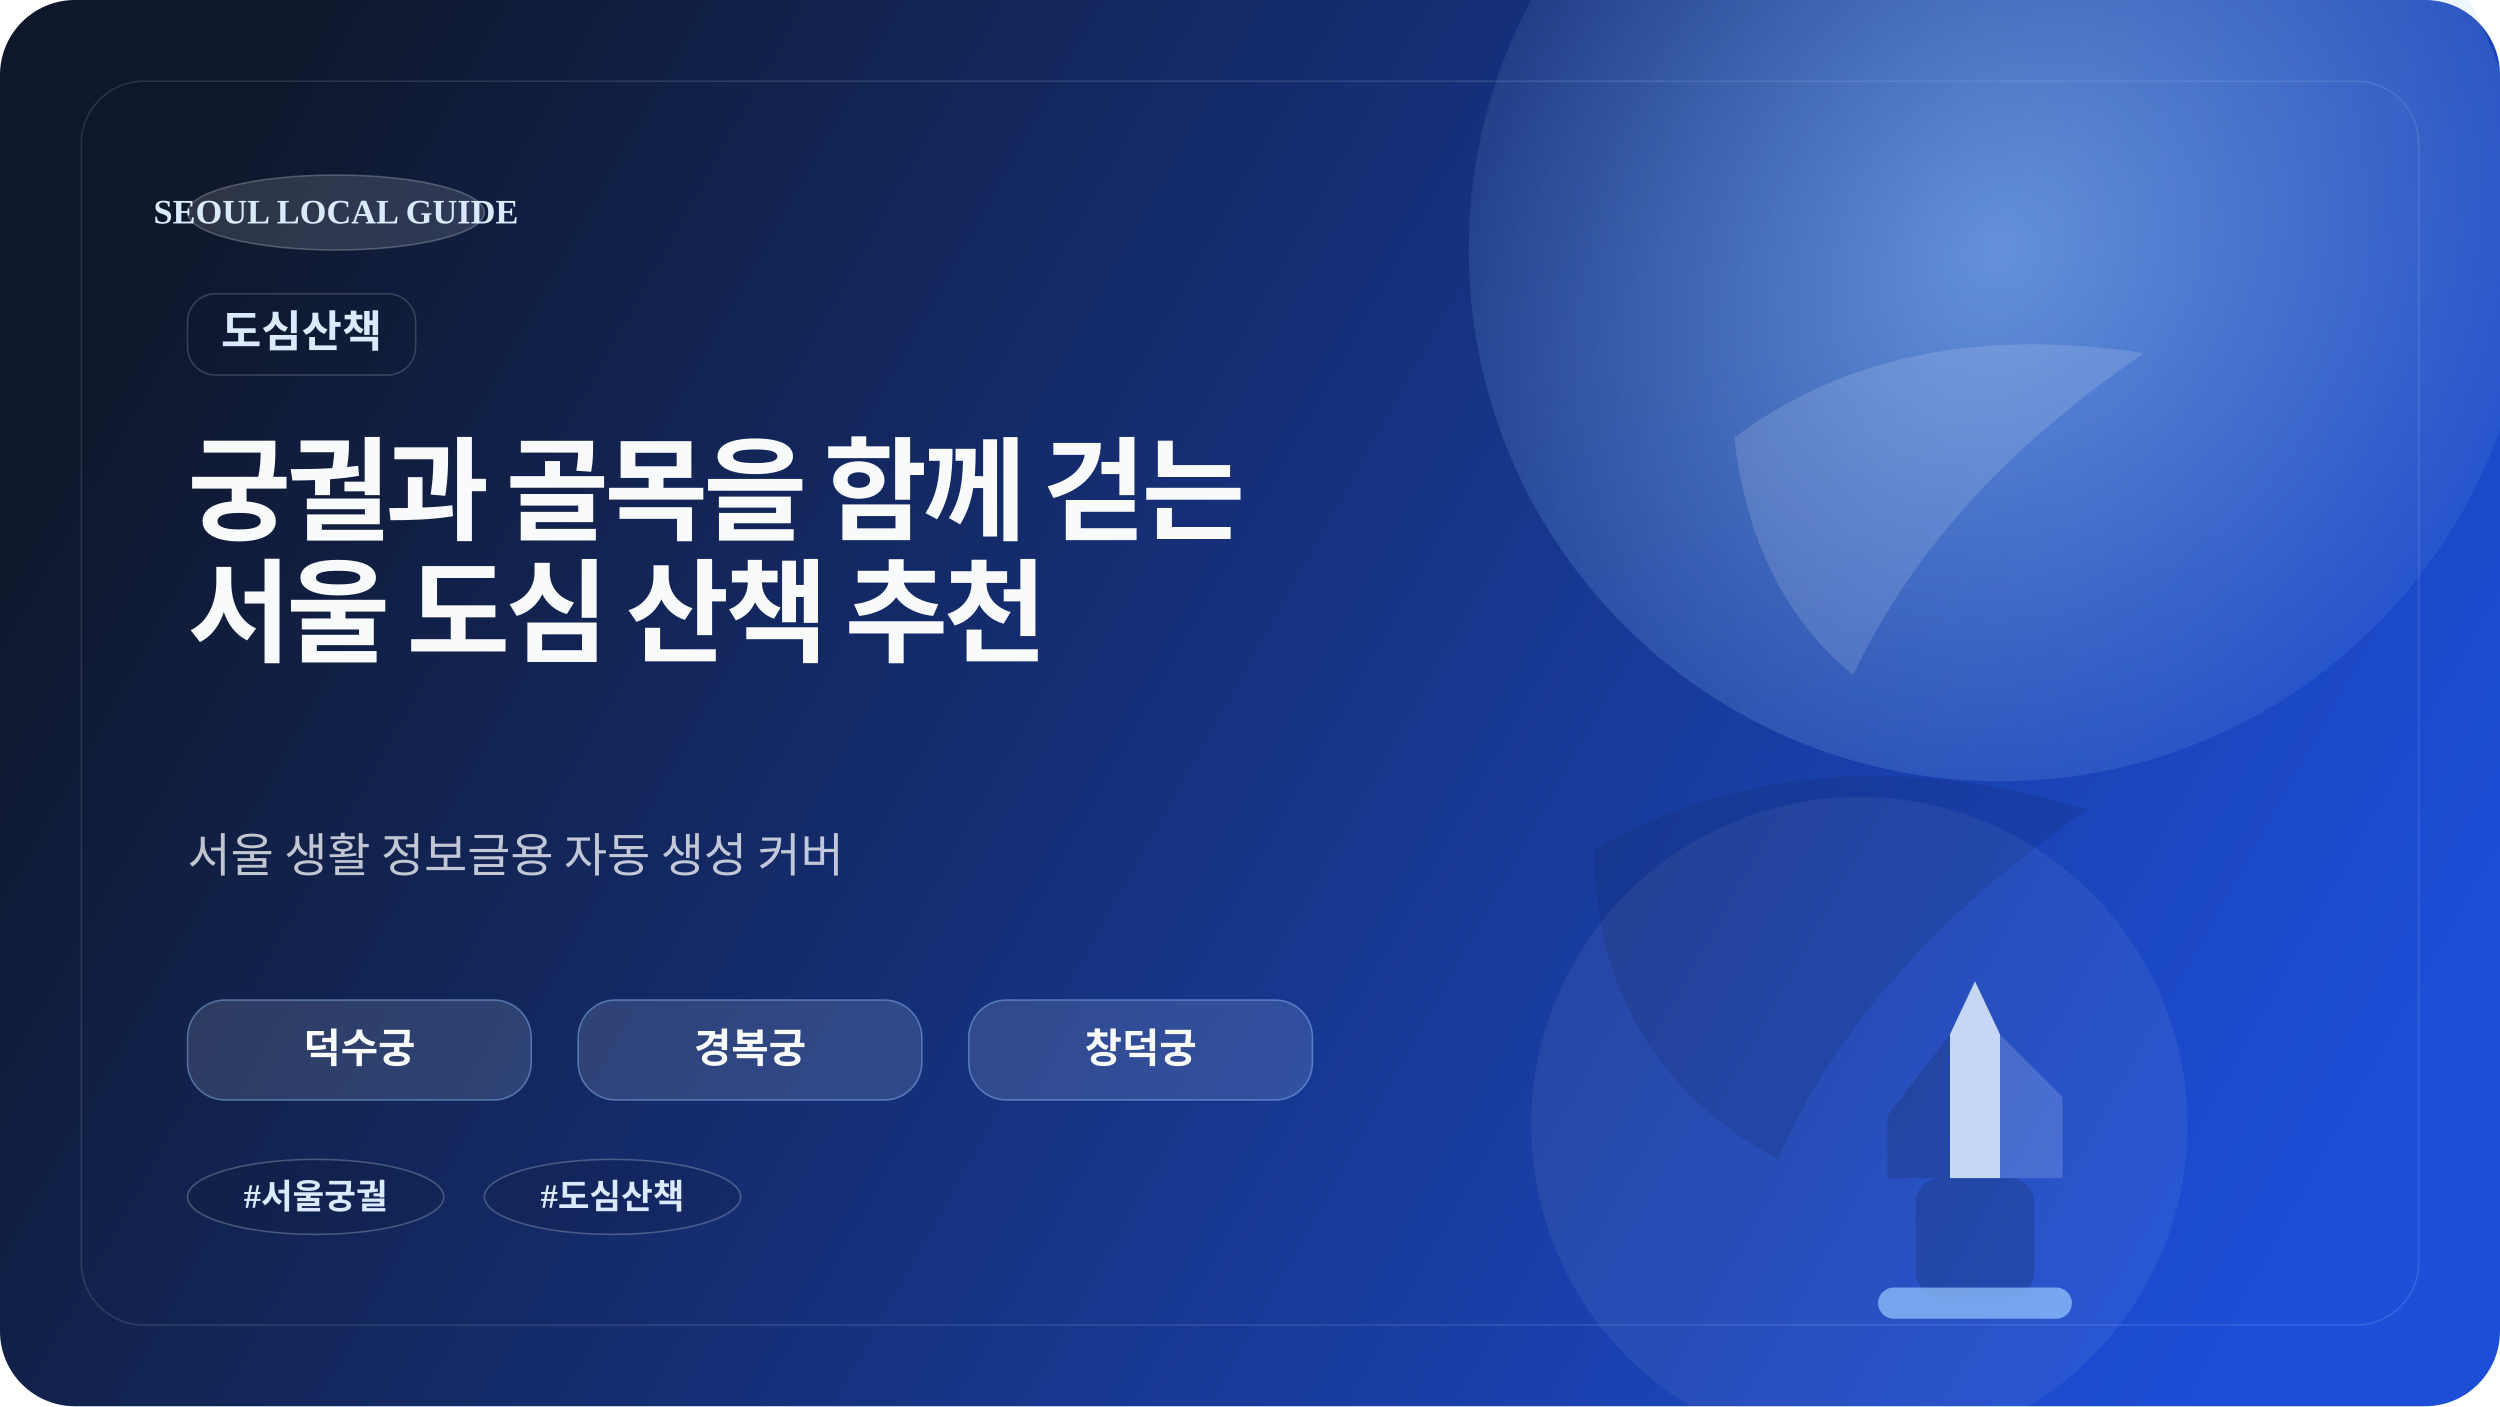
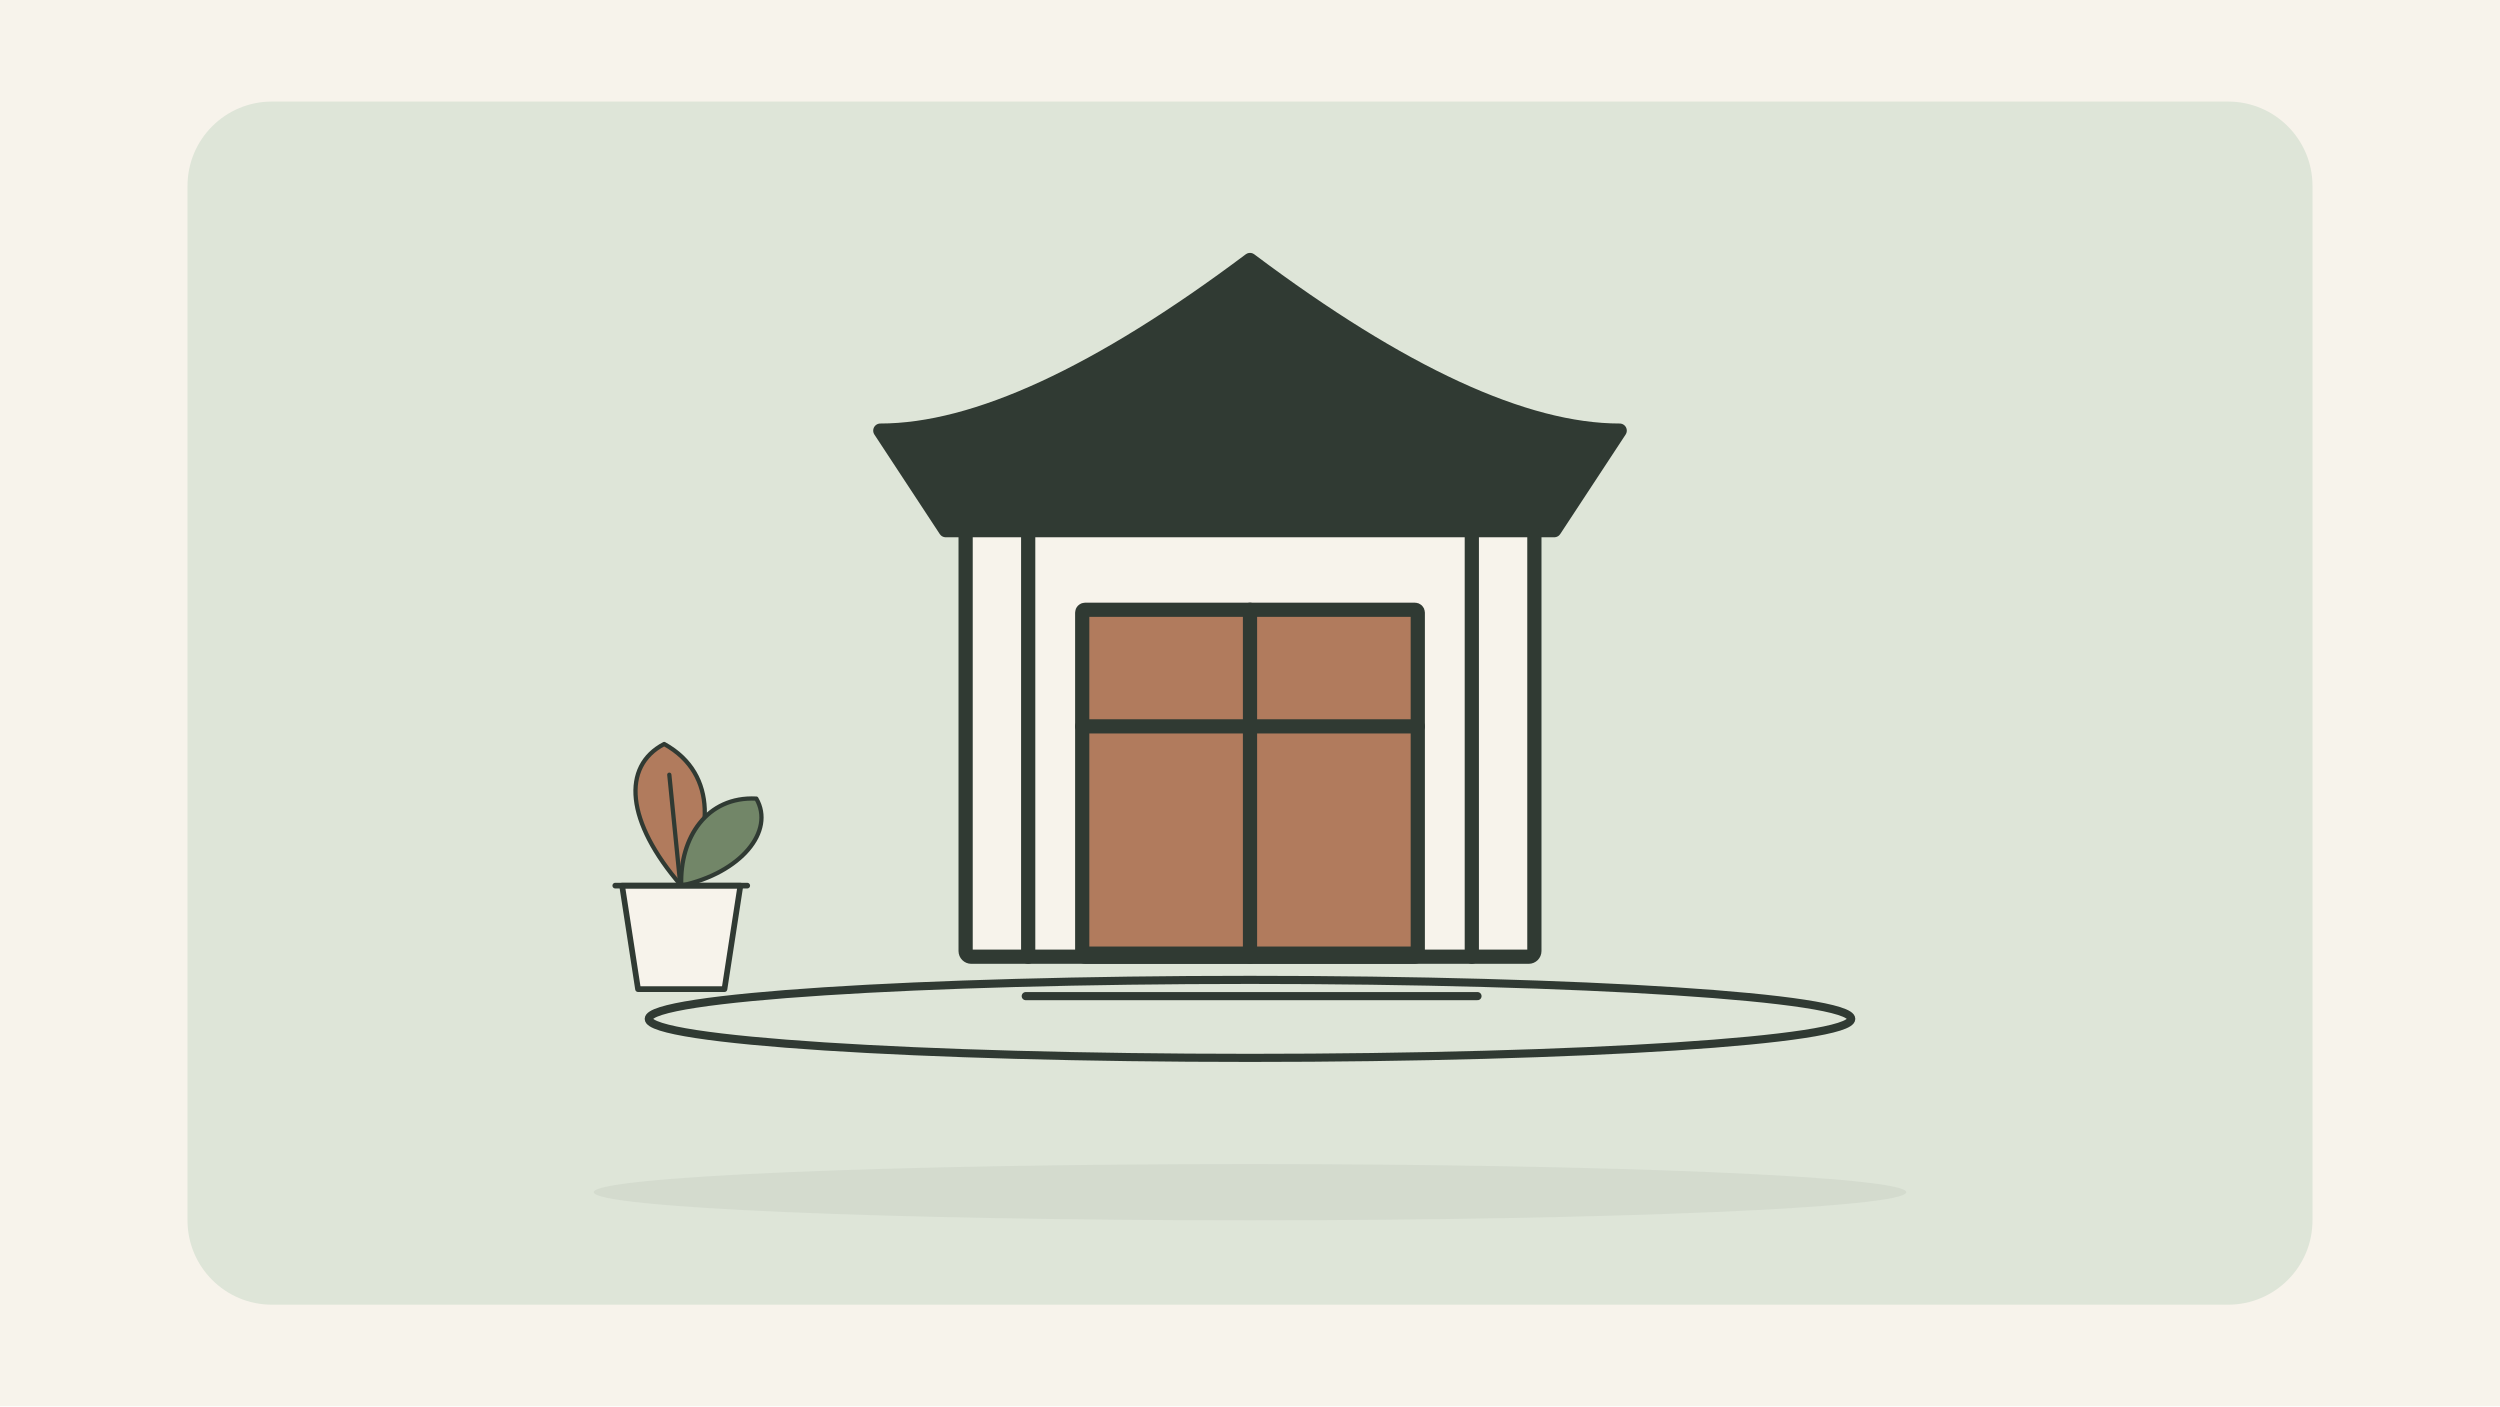
- <svg xmlns="http://www.w3.org/2000/svg" width="1600" height="900" viewBox="0 0 1600 900" fill="none" role="img" aria-labelledby="cover-title cover-desc">
-   <defs>
-     <linearGradient id="bg-gradient" x1="140" y1="80" x2="1460" y2="820" gradientUnits="userSpaceOnUse">
-       <stop stop-color="#0F172A" />
-       <stop offset="1" stop-color="#1D4ED8" />
-     </linearGradient>
-     <radialGradient id="glow-gradient" cx="0" cy="0" r="1" gradientUnits="userSpaceOnUse" gradientTransform="translate(1280 160) rotate(125) scale(480 400)">
-       <stop stop-color="#93C5FD" stop-opacity="0.62" />
-       <stop offset="1" stop-color="#93C5FD" stop-opacity="0" />
-     </radialGradient>
-   </defs>
-   <rect width="1600" height="900" rx="48" fill="url(#bg-gradient)" />
-   <rect x="52" y="52" width="1496" height="796" rx="40" stroke="rgba(248,250,252,0.12)" />
-   <circle cx="1280" cy="160" r="340" fill="url(#glow-gradient)" />
-   <circle cx="1190" cy="720" r="210" fill="rgba(255,255,255,0.06)" />
-   <path d="M1110 280C1180 228 1266 210 1372 226C1297 278 1230 340 1186 432C1144 398 1117 346 1110 280Z" fill="rgba(248,250,252,0.14)" />
-   <path d="M1020 544C1110 492 1216 482 1336 518C1244 582 1175 656 1138 742C1061 701 1021 633 1020 544Z" fill="rgba(15,23,42,0.12)" />
-   <g transform="translate(120 112)">
-     <rect width="190" height="48" rx="999" fill="rgba(248,250,252,0.13)" stroke="rgba(248,250,252,0.24)" />
-     <text x="95" y="31" fill="#DBEAFE" font-size="22" font-weight="700" text-anchor="middle">SEOUL LOCAL GUIDE</text>
-   </g>
-   <g transform="translate(120 188)">
-     <rect width="146" height="52" rx="18" fill="rgba(15,23,42,0.18)" stroke="rgba(248,250,252,0.18)" />
-     <text x="73" y="34" fill="#DBEAFE" font-size="28" font-weight="700" text-anchor="middle">도심산책</text>
-   </g>
-   <text x="120" y="340" fill="#F8FAFC" font-size="72" font-weight="800" letter-spacing="-0.04em">
-     <tspan x="120" dy="0">궁궐과 골목을 함께 걷는</tspan>
-     <tspan x="120" dy="78">서울 도심 산책 추천</tspan>
-   </text>
-   <text x="120" y="558" fill="rgba(248,250,252,0.76)" font-size="30" font-weight="500">
-     서울 생활 정보글용 자동 생성 커버
-   </text>
-   <g transform="translate(120 640)">
-     <rect width="220" height="64" rx="24" fill="rgba(219, 234, 254, 0.14)" stroke="rgba(147, 197, 253, 0.45)" />
-     <text x="110" y="40" fill="#F8FAFC" font-size="26" font-weight="600" text-anchor="middle">덕수궁</text>
-   </g>
-   <g transform="translate(370 640)">
-     <rect width="220" height="64" rx="24" fill="rgba(219, 234, 254, 0.14)" stroke="rgba(147, 197, 253, 0.45)" />
-     <text x="110" y="40" fill="#F8FAFC" font-size="26" font-weight="600" text-anchor="middle">경복궁</text>
-   </g>
-   <g transform="translate(620 640)">
-     <rect width="220" height="64" rx="24" fill="rgba(219, 234, 254, 0.14)" stroke="rgba(147, 197, 253, 0.45)" />
-     <text x="110" y="40" fill="#F8FAFC" font-size="26" font-weight="600" text-anchor="middle">창덕궁</text>
-   </g>
-   <g transform="translate(120 742)">
-     <rect width="164" height="48" rx="999" fill="rgba(15, 23, 42, 0.16)" stroke="rgba(248, 250, 252, 0.24)" />
-     <text x="82" y="31" fill="#DBEAFE" font-size="22" font-weight="600" text-anchor="middle">#서울궁궐</text>
-   </g>
-   <g transform="translate(310 742)">
-     <rect width="164" height="48" rx="999" fill="rgba(15, 23, 42, 0.16)" stroke="rgba(248, 250, 252, 0.24)" />
-     <text x="82" y="31" fill="#DBEAFE" font-size="22" font-weight="600" text-anchor="middle">#도심산책</text>
-   </g>
-   <g transform="translate(1168 628)">
-     <path d="M96 0L112 34V126H80V34L96 0Z" fill="#DBEAFE" fill-opacity="0.88" />
-     <path d="M112 34L152 74V126H112V34Z" fill="rgba(248,250,252,0.16)" />
-     <path d="M80 34L40 86V126H80V34Z" fill="rgba(15,23,42,0.18)" />
-     <rect x="58" y="126" width="76" height="76" rx="16" fill="rgba(15,23,42,0.18)" />
-     <rect x="34" y="196" width="124" height="20" rx="10" fill="#93C5FD" fill-opacity="0.72" />
+ <svg xmlns="http://www.w3.org/2000/svg" width="1600" height="900" viewBox="0 0 1600 900" fill="none" role="img" aria-labelledby="cover-title cover-desc" data-cover-generator="seoulcity" data-cover-version="2" data-cover-subject="hanok" data-cover-scene="hanok-courtyard" data-cover-palette="sage">
+   <rect width="1600" height="900" fill="#F7F3EB" />
+   <rect x="120" y="65" width="1360" height="770" rx="54" fill="#DEE5D8" />
+   <ellipse cx="800" cy="763" rx="420" ry="18" fill="#303A33" opacity=".06" />
+   <g transform="translate(280 130) scale(1.04)" stroke="#303A33" stroke-width="5" stroke-linecap="round" stroke-linejoin="round">
+     <g transform="translate(500 315) scale(1.75)">
+       <path d="M-130-100Q-80-100 0-160Q80-100 130-100L107-65H-107Z" fill="#303A33" />
+       <rect x="-100" y="-65" width="200" height="150" rx="2" fill="#F7F3EB" />
+       <rect x="-59" y="-37" width="118" height="122" rx="1" fill="#B17B5D" />
+       <path d="M0 -37L0 85" fill="none" />
+       <path d="M-59 4L59 4" fill="none" />
+       <path d="M-78 -65L-78 85" fill="none" />
+       <path d="M78 -65L78 85" fill="none" />
+     </g>
+     <ellipse cx="500" cy="502" rx="370" ry="24" fill="#DEE5D8" />
+     <g transform="translate(150 420) scale(0.7)">
+       <g transform="translate(0 0) scale(0.75)">
+         <path d="M0 0C-65-75-70-140-20-166C45-130 35-55 0 0Z" fill="#B17B5D" />
+         <path d="M0 0C70-15 110-64 88-102C30-105-2-56 0 0Z" fill="#728668" />
+         <path d="M0 10L-14 -130" fill="none" />
+       </g>
+       <path d="M-52 0H52L38 91H-38Z" fill="#F7F3EB" />
+       <path d="M-58 0L58 0" fill="none" />
+     </g>
+     <path d="M400 460H600M362 488H640" fill="none" />
  </g>
</svg>
